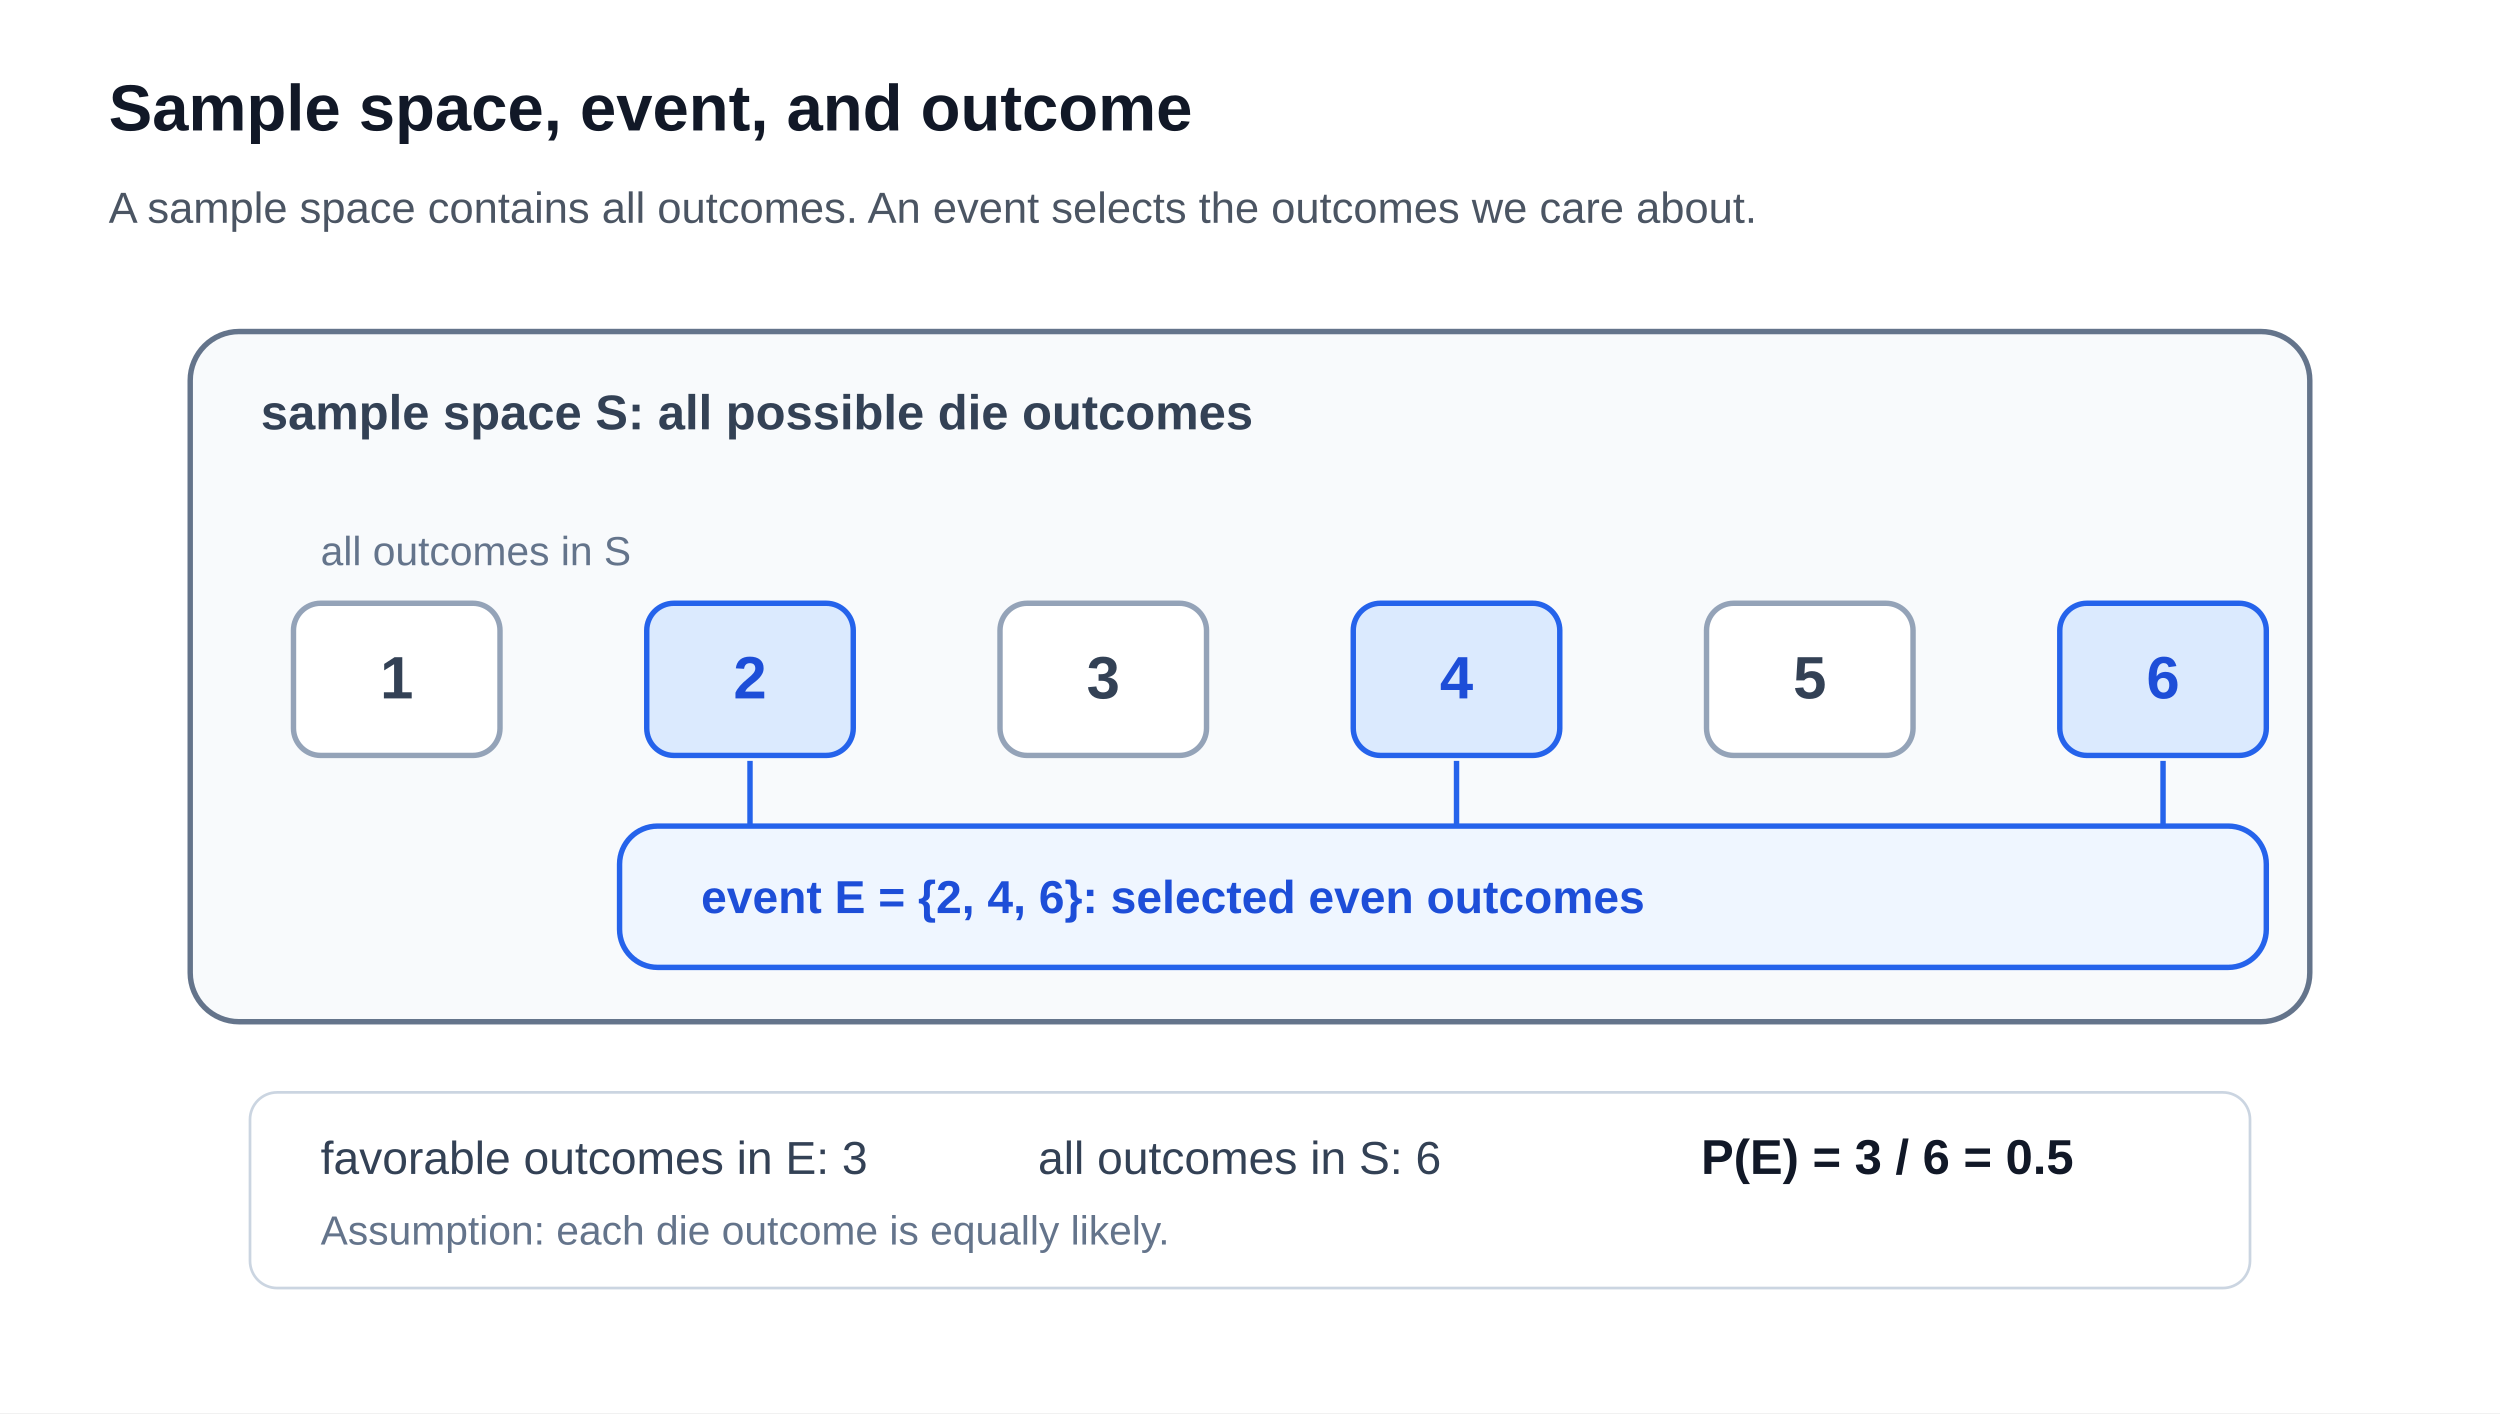
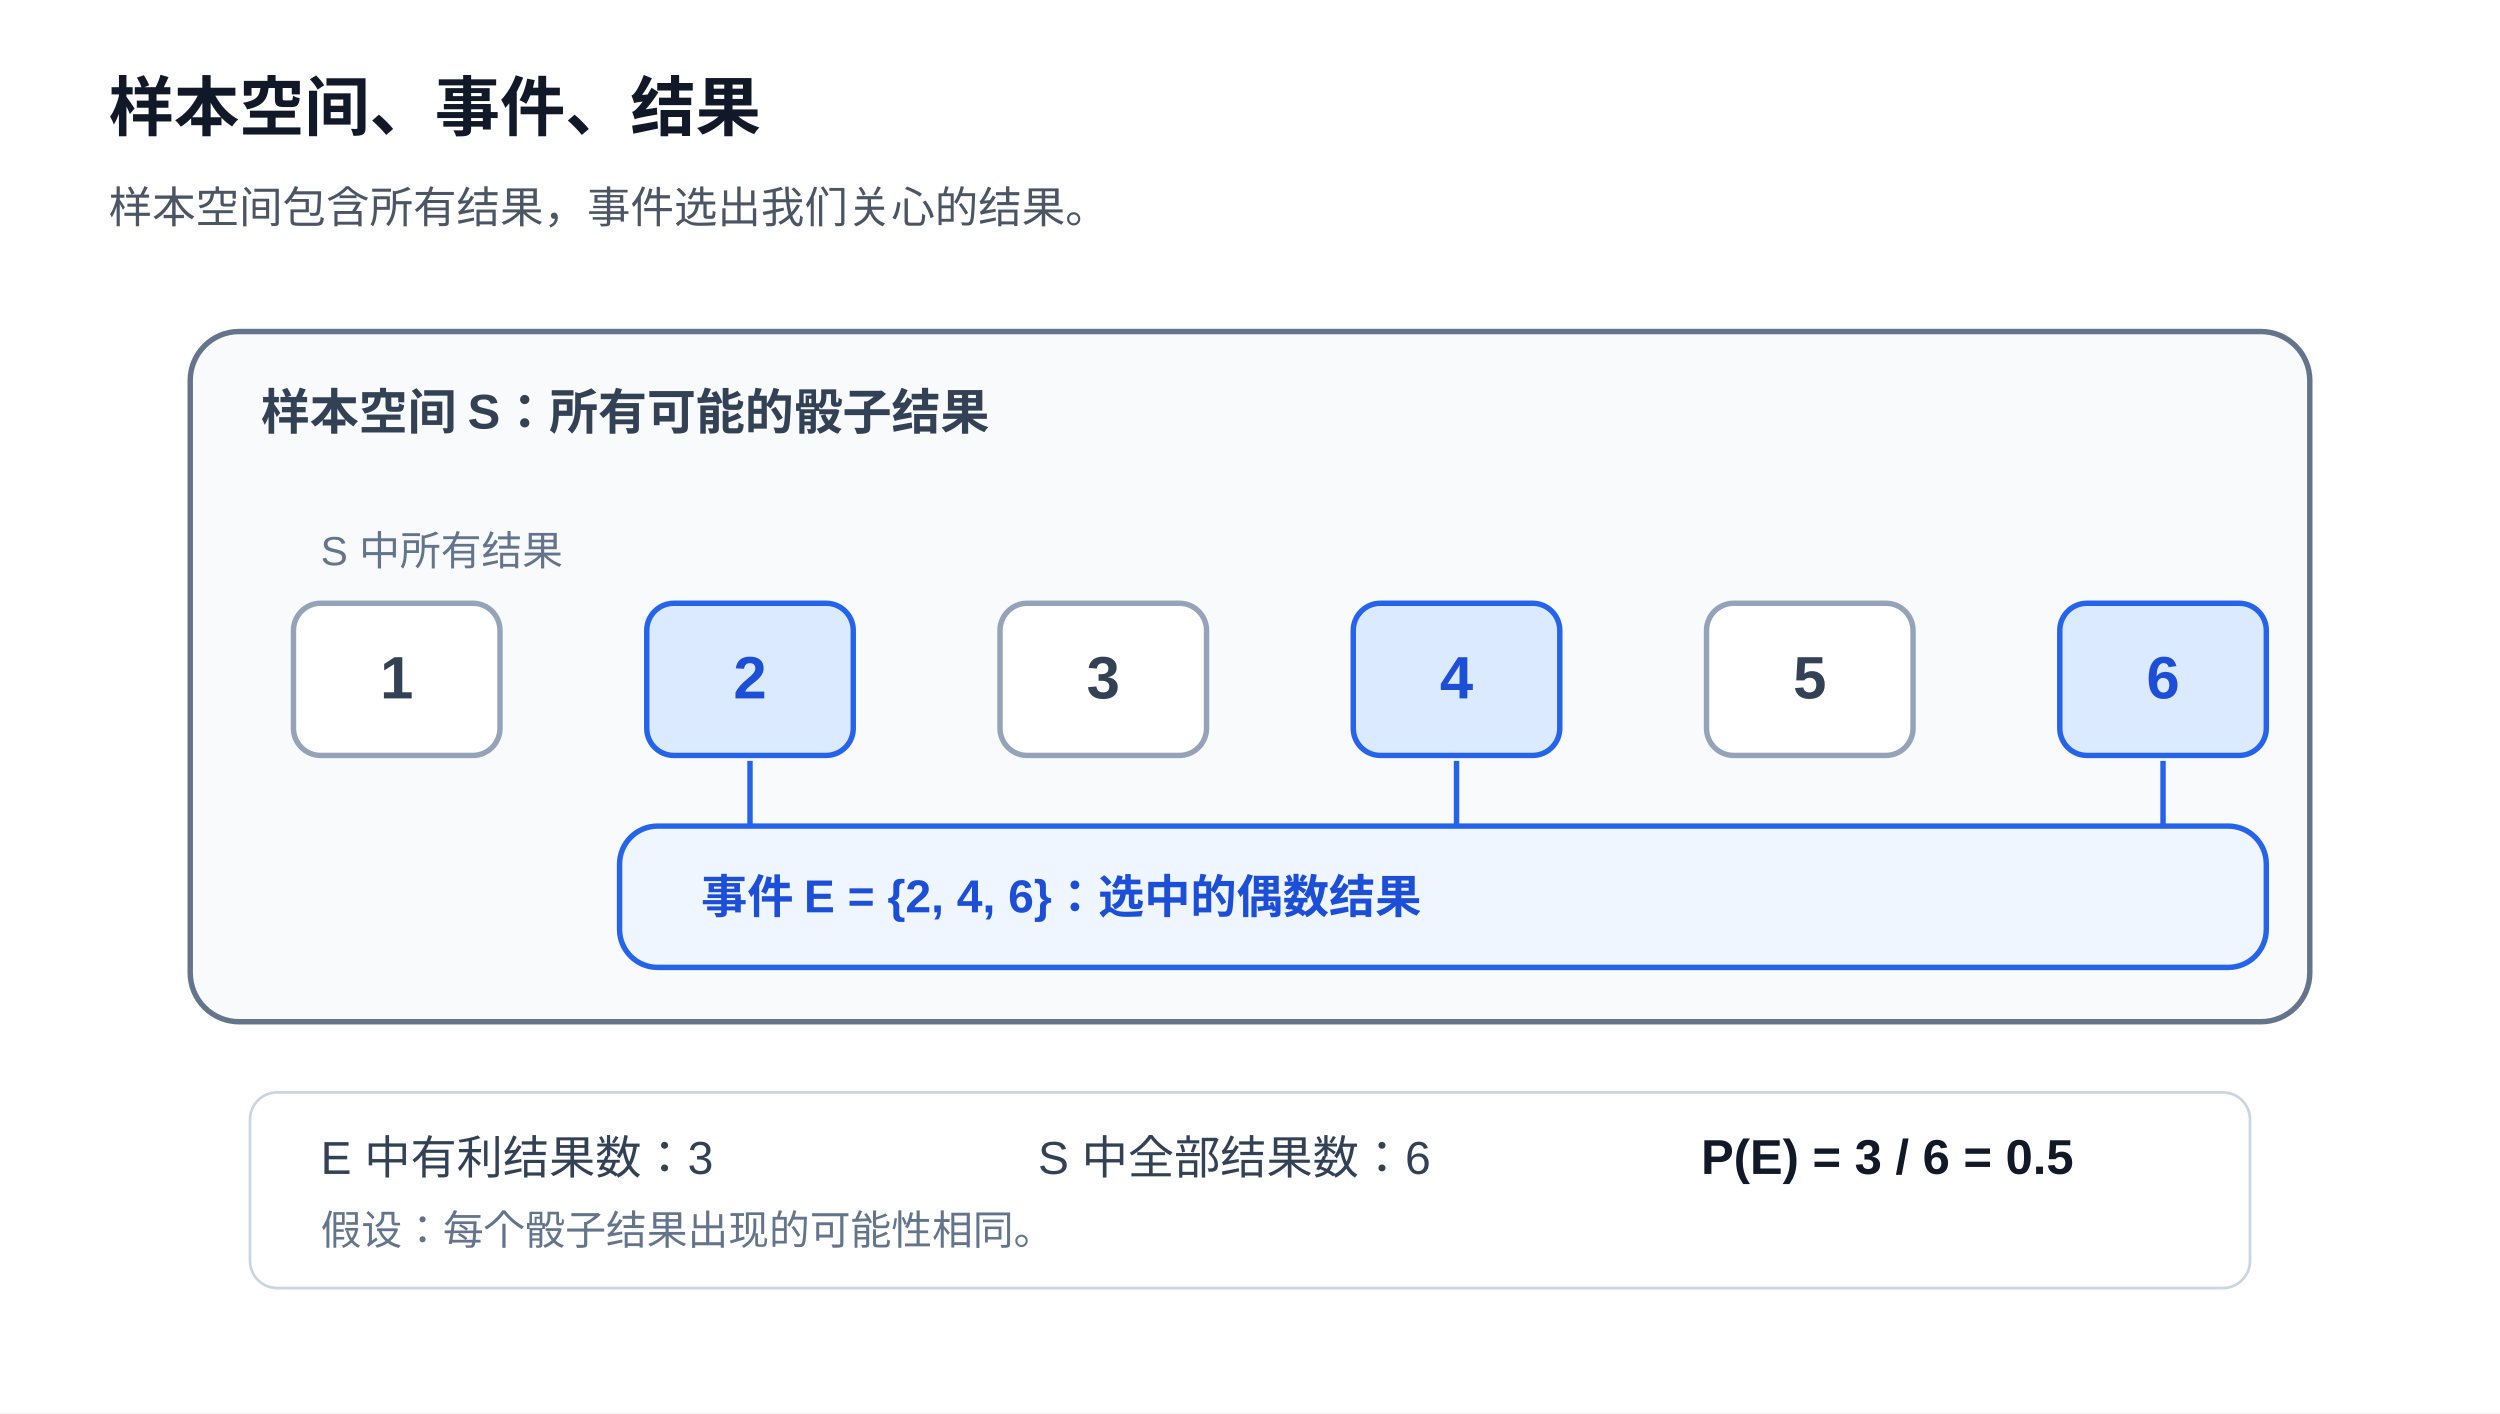
<svg xmlns="http://www.w3.org/2000/svg" viewBox="0 0 920 520" role="img" aria-labelledby="title desc">
  <rect width="920" height="520" fill="#ffffff" />
-   <text x="40" y="48" font-family="Arial, sans-serif" font-size="24" font-weight="700" fill="#111827">Sample space, event, and outcome</text>
-   <text x="40" y="82" font-family="Arial, sans-serif" font-size="16" fill="#4b5563">A sample space contains all outcomes. An event selects the outcomes we care about.</text>
+   <text x="40" y="48" font-family="Arial, sans-serif" font-size="24" font-weight="700" fill="#111827">样本空间、事件、结果</text>
+   <text x="40" y="82" font-family="Arial, sans-serif" font-size="16" fill="#4b5563">样本空间包含所有结果，事件选出我们关心的结果。</text>
  <rect x="70" y="122" width="780" height="254" rx="18" fill="#f8fafc" stroke="#64748b" stroke-width="2" />
-   <text x="96" y="158" font-family="Arial, sans-serif" font-size="18" font-weight="700" fill="#334155">sample space S: all possible die outcomes</text>
-   <text x="118" y="208" font-family="Arial, sans-serif" font-size="15" fill="#64748b">all outcomes in S</text>
+   <text x="96" y="158" font-family="Arial, sans-serif" font-size="18" font-weight="700" fill="#334155">样本空间 S：所有可能的骰子结果</text>
+   <text x="118" y="208" font-family="Arial, sans-serif" font-size="15" fill="#64748b">S 中所有结果</text>
  <g font-family="Arial, sans-serif" text-anchor="middle">
    <rect x="108" y="222" width="76" height="56" rx="10" fill="#ffffff" stroke="#94a3b8" stroke-width="2" />
    <text x="146" y="257" font-size="22" font-weight="700" fill="#334155">1</text>
    <rect x="238" y="222" width="76" height="56" rx="10" fill="#dbeafe" stroke="#2563eb" stroke-width="2" />
    <text x="276" y="257" font-size="22" font-weight="700" fill="#1d4ed8">2</text>
    <rect x="368" y="222" width="76" height="56" rx="10" fill="#ffffff" stroke="#94a3b8" stroke-width="2" />
    <text x="406" y="257" font-size="22" font-weight="700" fill="#334155">3</text>
    <rect x="498" y="222" width="76" height="56" rx="10" fill="#dbeafe" stroke="#2563eb" stroke-width="2" />
    <text x="536" y="257" font-size="22" font-weight="700" fill="#1d4ed8">4</text>
    <rect x="628" y="222" width="76" height="56" rx="10" fill="#ffffff" stroke="#94a3b8" stroke-width="2" />
    <text x="666" y="257" font-size="22" font-weight="700" fill="#334155">5</text>
    <rect x="758" y="222" width="76" height="56" rx="10" fill="#dbeafe" stroke="#2563eb" stroke-width="2" />
    <text x="796" y="257" font-size="22" font-weight="700" fill="#1d4ed8">6</text>
  </g>
  <rect x="228" y="304" width="606" height="52" rx="14" fill="#eff6ff" stroke="#2563eb" stroke-width="2" />
-   <text x="258" y="336" font-family="Arial, sans-serif" font-size="17" font-weight="700" fill="#1d4ed8">event E = {2, 4, 6}: selected even outcomes</text>
+   <text x="258" y="336" font-family="Arial, sans-serif" font-size="17" font-weight="700" fill="#1d4ed8">事件 E = {2, 4, 6}：选中的偶数结果</text>
  <path d="M276 280 L276 304" stroke="#2563eb" stroke-width="2" />
  <path d="M536 280 L536 304" stroke="#2563eb" stroke-width="2" />
  <path d="M796 280 L796 304" stroke="#2563eb" stroke-width="2" />
  <rect x="92" y="402" width="736" height="72" rx="10" fill="#ffffff" stroke="#cbd5e1" />
-   <text x="118" y="432" font-family="Arial, sans-serif" font-size="17" fill="#334155">favorable outcomes in E: 3</text>
-   <text x="382" y="432" font-family="Arial, sans-serif" font-size="17" fill="#334155">all outcomes in S: 6</text>
+   <text x="118" y="432" font-family="Arial, sans-serif" font-size="17" fill="#334155">E 中有利结果数：3</text>
+   <text x="382" y="432" font-family="Arial, sans-serif" font-size="17" fill="#334155">S 中全部结果数：6</text>
  <text x="626" y="432" font-family="Arial, sans-serif" font-size="18" font-weight="700" fill="#111827">P(E) = 3 / 6 = 0.5</text>
-   <text x="118" y="458" font-family="Arial, sans-serif" font-size="15" fill="#64748b">Assumption: each die outcome is equally likely.</text>
+   <text x="118" y="458" font-family="Arial, sans-serif" font-size="15" fill="#64748b">假设：每个骰子结果出现的可能性相同。</text>
</svg>
